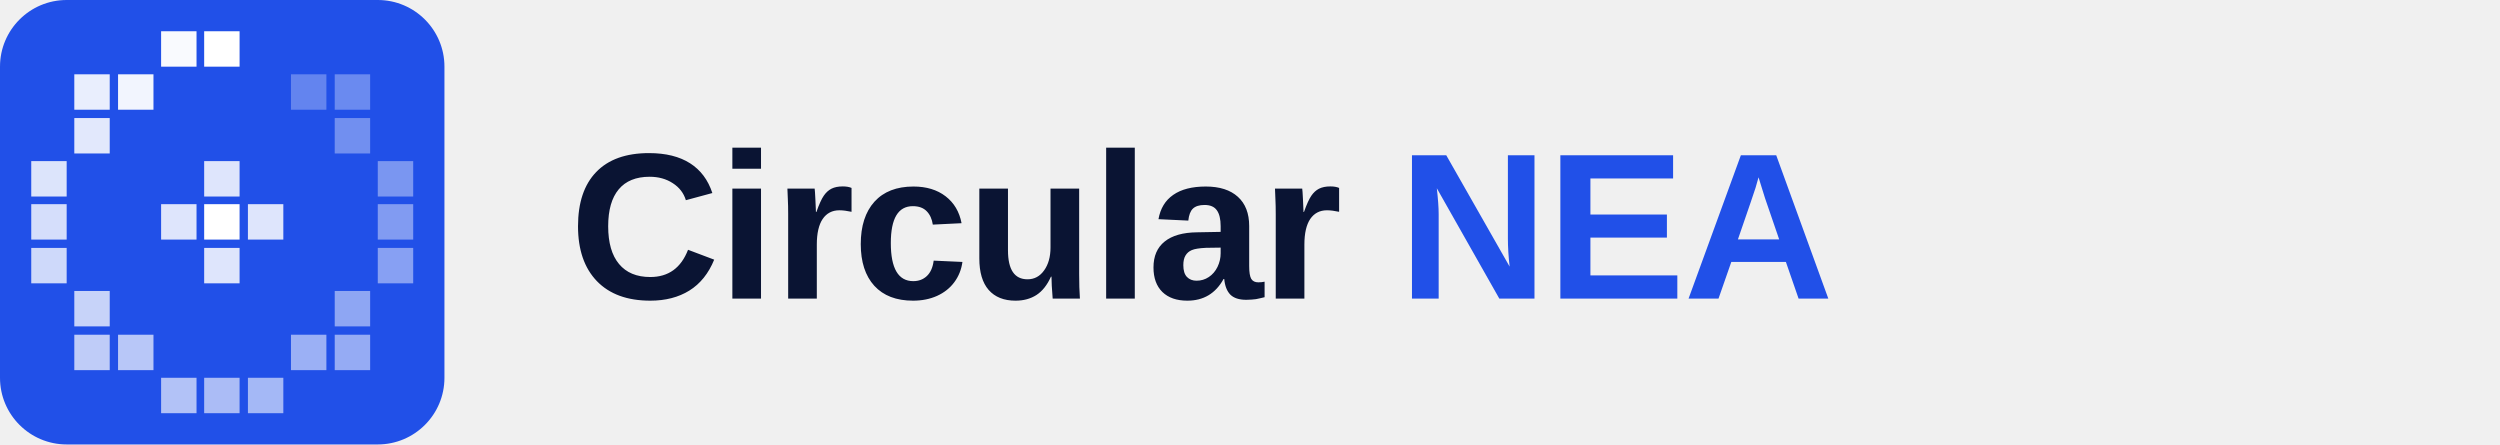
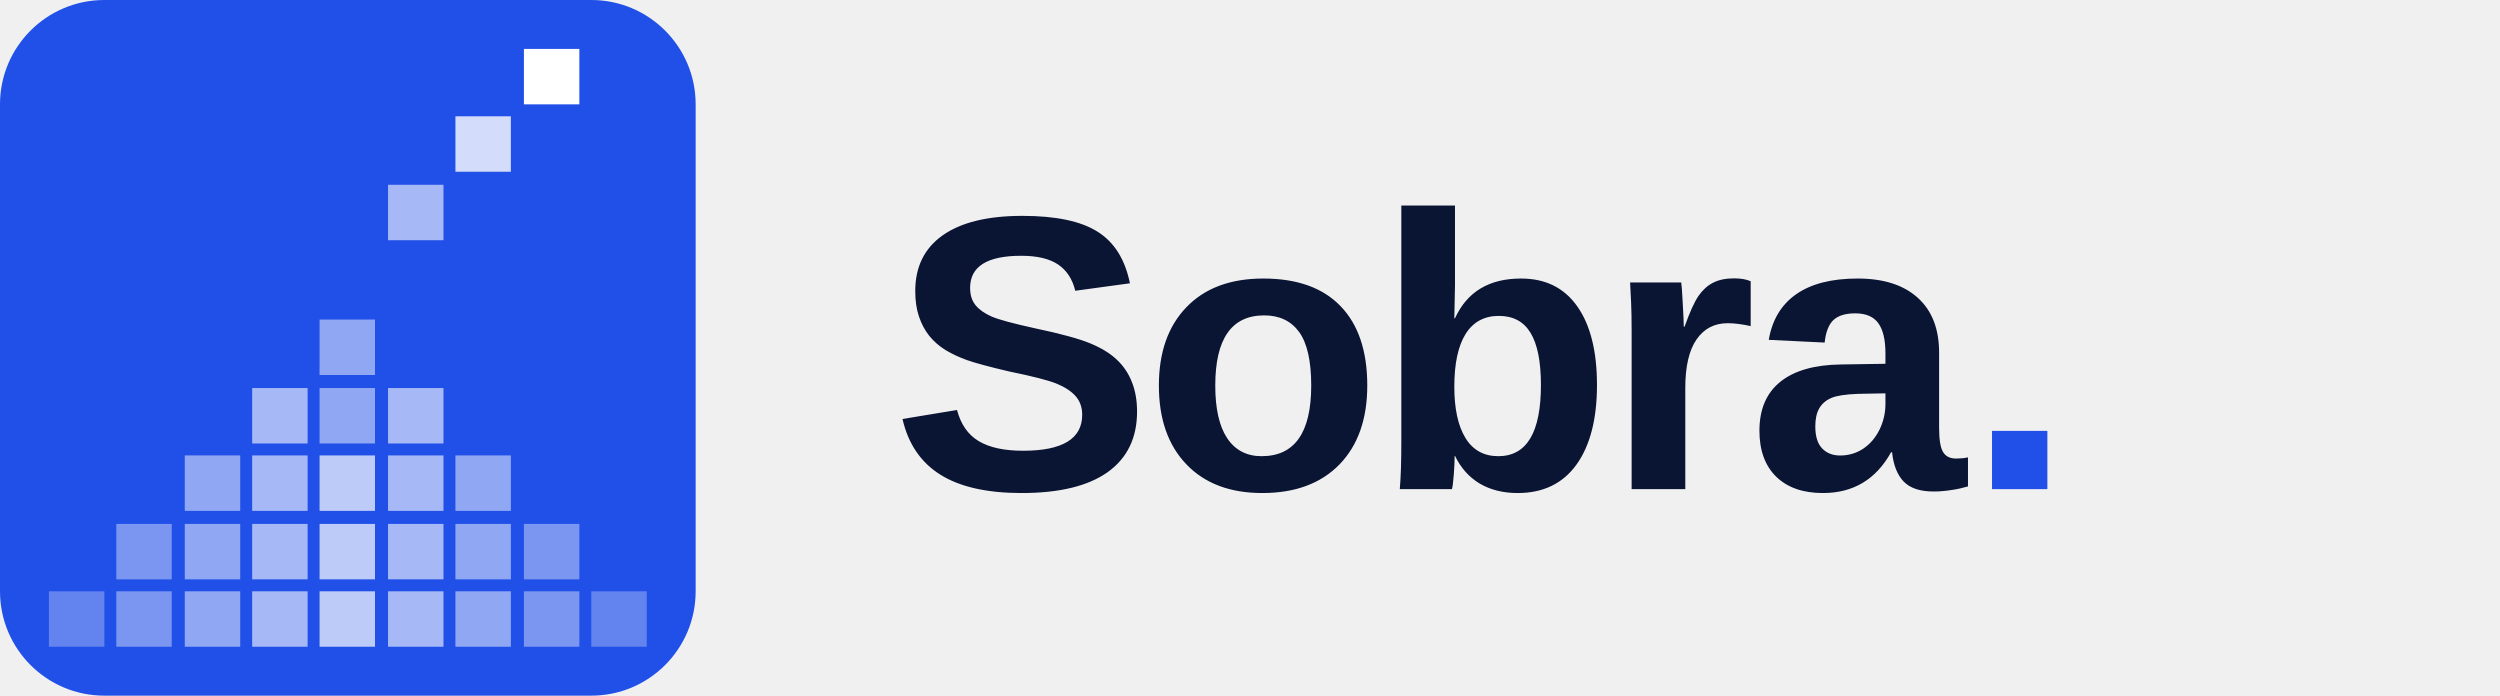
- <svg xmlns="http://www.w3.org/2000/svg" viewBox="0 0 360 64" width="360" height="64" role="img" aria-label="Circular NEA">
+ <svg xmlns="http://www.w3.org/2000/svg" viewBox="0 0 230 64" width="230" height="64" role="img" aria-label="Sobra">
  <g>
    <rect width="64" height="64" rx="9.6" fill="#2150e8" />
-     <rect x="41.9" y="10.7" width="5.1" height="5.1" fill="#ffffff" opacity="0.3" />
-     <rect x="48.2" y="10.7" width="5.1" height="5.1" fill="#ffffff" opacity="0.33" />
-     <rect x="48.2" y="17.0" width="5.1" height="5.1" fill="#ffffff" opacity="0.36" />
-     <rect x="54.4" y="23.2" width="5.1" height="5.1" fill="#ffffff" opacity="0.4" />
-     <rect x="54.4" y="29.4" width="5.1" height="5.1" fill="#ffffff" opacity="0.43" />
-     <rect x="54.4" y="35.7" width="5.1" height="5.1" fill="#ffffff" opacity="0.46" />
-     <rect x="48.2" y="41.9" width="5.1" height="5.1" fill="#ffffff" opacity="0.49" />
-     <rect x="48.2" y="48.2" width="5.1" height="5.1" fill="#ffffff" opacity="0.52" />
-     <rect x="41.9" y="48.2" width="5.1" height="5.1" fill="#ffffff" opacity="0.55" />
-     <rect x="35.7" y="54.4" width="5.1" height="5.1" fill="#ffffff" opacity="0.59" />
-     <rect x="29.4" y="54.4" width="5.1" height="5.1" fill="#ffffff" opacity="0.62" />
-     <rect x="23.2" y="54.4" width="5.1" height="5.1" fill="#ffffff" opacity="0.65" />
-     <rect x="17.0" y="48.2" width="5.1" height="5.1" fill="#ffffff" opacity="0.68" />
-     <rect x="10.7" y="48.2" width="5.1" height="5.1" fill="#ffffff" opacity="0.71" />
-     <rect x="10.7" y="41.9" width="5.1" height="5.1" fill="#ffffff" opacity="0.75" />
-     <rect x="4.5" y="35.7" width="5.1" height="5.1" fill="#ffffff" opacity="0.78" />
-     <rect x="4.5" y="29.4" width="5.1" height="5.1" fill="#ffffff" opacity="0.81" />
-     <rect x="4.5" y="23.2" width="5.1" height="5.1" fill="#ffffff" opacity="0.84" />
-     <rect x="10.7" y="17.0" width="5.1" height="5.1" fill="#ffffff" opacity="0.87" />
-     <rect x="10.7" y="10.7" width="5.1" height="5.1" fill="#ffffff" opacity="0.9" />
-     <rect x="17.0" y="10.7" width="5.1" height="5.1" fill="#ffffff" opacity="0.94" />
-     <rect x="23.2" y="4.5" width="5.1" height="5.1" fill="#ffffff" opacity="0.97" />
-     <rect x="29.4" y="4.5" width="5.1" height="5.1" fill="#ffffff" />
-     <rect x="29.4" y="23.2" width="5.1" height="5.1" fill="#ffffff" opacity="0.85" />
-     <rect x="23.2" y="29.4" width="5.1" height="5.1" fill="#ffffff" opacity="0.85" />
-     <rect x="29.4" y="29.4" width="5.1" height="5.1" fill="#ffffff" />
-     <rect x="35.7" y="29.4" width="5.1" height="5.1" fill="#ffffff" opacity="0.85" />
-     <rect x="29.4" y="35.7" width="5.1" height="5.1" fill="#ffffff" opacity="0.85" />
+     <rect x="48.2" y="4.5" width="5.1" height="5.1" fill="#ffffff" />
+     <rect x="41.9" y="10.7" width="5.1" height="5.1" fill="#ffffff" opacity="0.8" />
+     <rect x="35.7" y="17.0" width="5.1" height="5.1" fill="#ffffff" opacity="0.6" />
+     <rect x="29.4" y="29.4" width="5.1" height="5.1" fill="#ffffff" opacity="0.5" />
+     <rect x="23.2" y="35.7" width="5.1" height="5.1" fill="#ffffff" opacity="0.6" />
+     <rect x="29.4" y="35.7" width="5.1" height="5.1" fill="#ffffff" opacity="0.5" />
+     <rect x="35.7" y="35.7" width="5.1" height="5.1" fill="#ffffff" opacity="0.6" />
+     <rect x="17.0" y="41.9" width="5.1" height="5.1" fill="#ffffff" opacity="0.5" />
+     <rect x="23.2" y="41.9" width="5.1" height="5.1" fill="#ffffff" opacity="0.6" />
+     <rect x="29.4" y="41.9" width="5.1" height="5.1" fill="#ffffff" opacity="0.7" />
+     <rect x="35.7" y="41.9" width="5.1" height="5.1" fill="#ffffff" opacity="0.6" />
+     <rect x="41.9" y="41.9" width="5.1" height="5.1" fill="#ffffff" opacity="0.5" />
+     <rect x="10.7" y="48.2" width="5.1" height="5.1" fill="#ffffff" opacity="0.4" />
+     <rect x="17.0" y="48.2" width="5.1" height="5.1" fill="#ffffff" opacity="0.5" />
+     <rect x="23.2" y="48.2" width="5.1" height="5.1" fill="#ffffff" opacity="0.6" />
+     <rect x="29.4" y="48.2" width="5.1" height="5.1" fill="#ffffff" opacity="0.7" />
+     <rect x="35.7" y="48.2" width="5.1" height="5.1" fill="#ffffff" opacity="0.6" />
+     <rect x="41.9" y="48.2" width="5.1" height="5.1" fill="#ffffff" opacity="0.5" />
+     <rect x="48.2" y="48.2" width="5.1" height="5.1" fill="#ffffff" opacity="0.4" />
+     <rect x="4.5" y="54.4" width="5.1" height="5.1" fill="#ffffff" opacity="0.3" />
+     <rect x="10.7" y="54.4" width="5.1" height="5.1" fill="#ffffff" opacity="0.4" />
+     <rect x="17.0" y="54.4" width="5.1" height="5.1" fill="#ffffff" opacity="0.5" />
+     <rect x="23.2" y="54.4" width="5.1" height="5.1" fill="#ffffff" opacity="0.6" />
+     <rect x="29.4" y="54.4" width="5.1" height="5.1" fill="#ffffff" opacity="0.7" />
+     <rect x="35.7" y="54.4" width="5.1" height="5.1" fill="#ffffff" opacity="0.6" />
+     <rect x="41.9" y="54.4" width="5.1" height="5.1" fill="#ffffff" opacity="0.5" />
+     <rect x="48.2" y="54.4" width="5.1" height="5.1" fill="#ffffff" opacity="0.4" />
+     <rect x="54.4" y="54.4" width="5.1" height="5.1" fill="#ffffff" opacity="0.3" />
  </g>
-   <text x="82" y="43" fill="#0a1433" font-family="'Archivo', 'Archivo Variable', 'Helvetica Neue', Arial, sans-serif" font-size="30" font-weight="800" font-stretch="112%" letter-spacing="-0.3">Circular <tspan fill="#2150e8">NEA</tspan>
+   <text x="82" y="45" fill="#0a1433" font-family="'Archivo', 'Archivo Variable', 'Helvetica Neue', Arial, sans-serif" font-size="36" font-weight="800" font-stretch="112%" letter-spacing="-0.8">Sobra<tspan fill="#2150e8">.</tspan>
  </text>
</svg>
